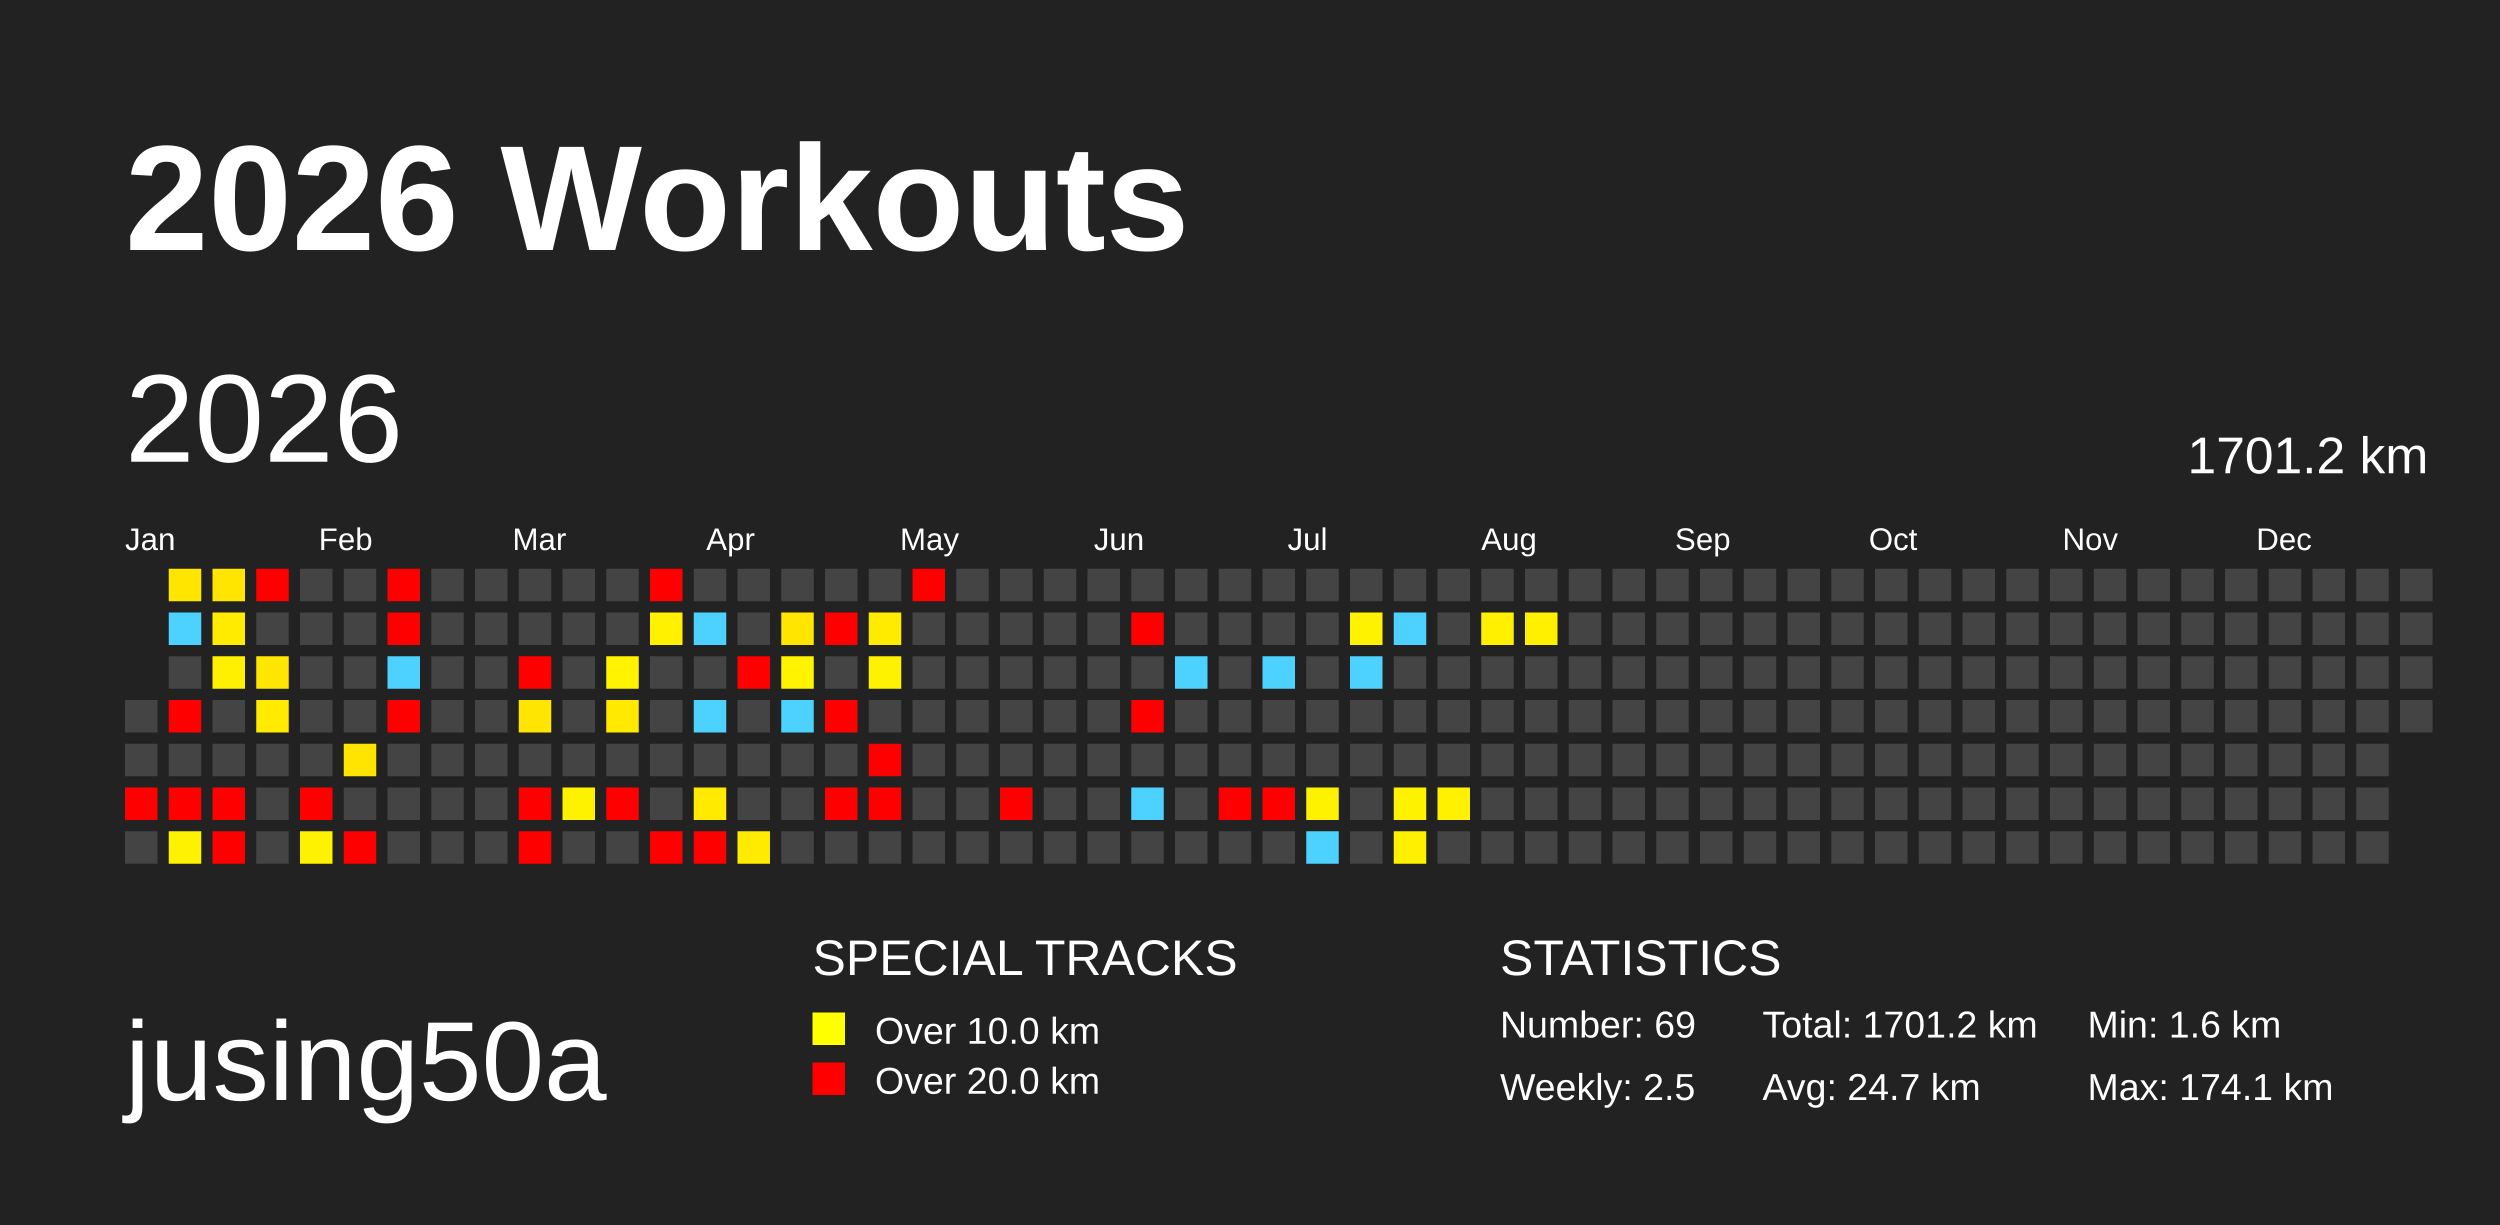
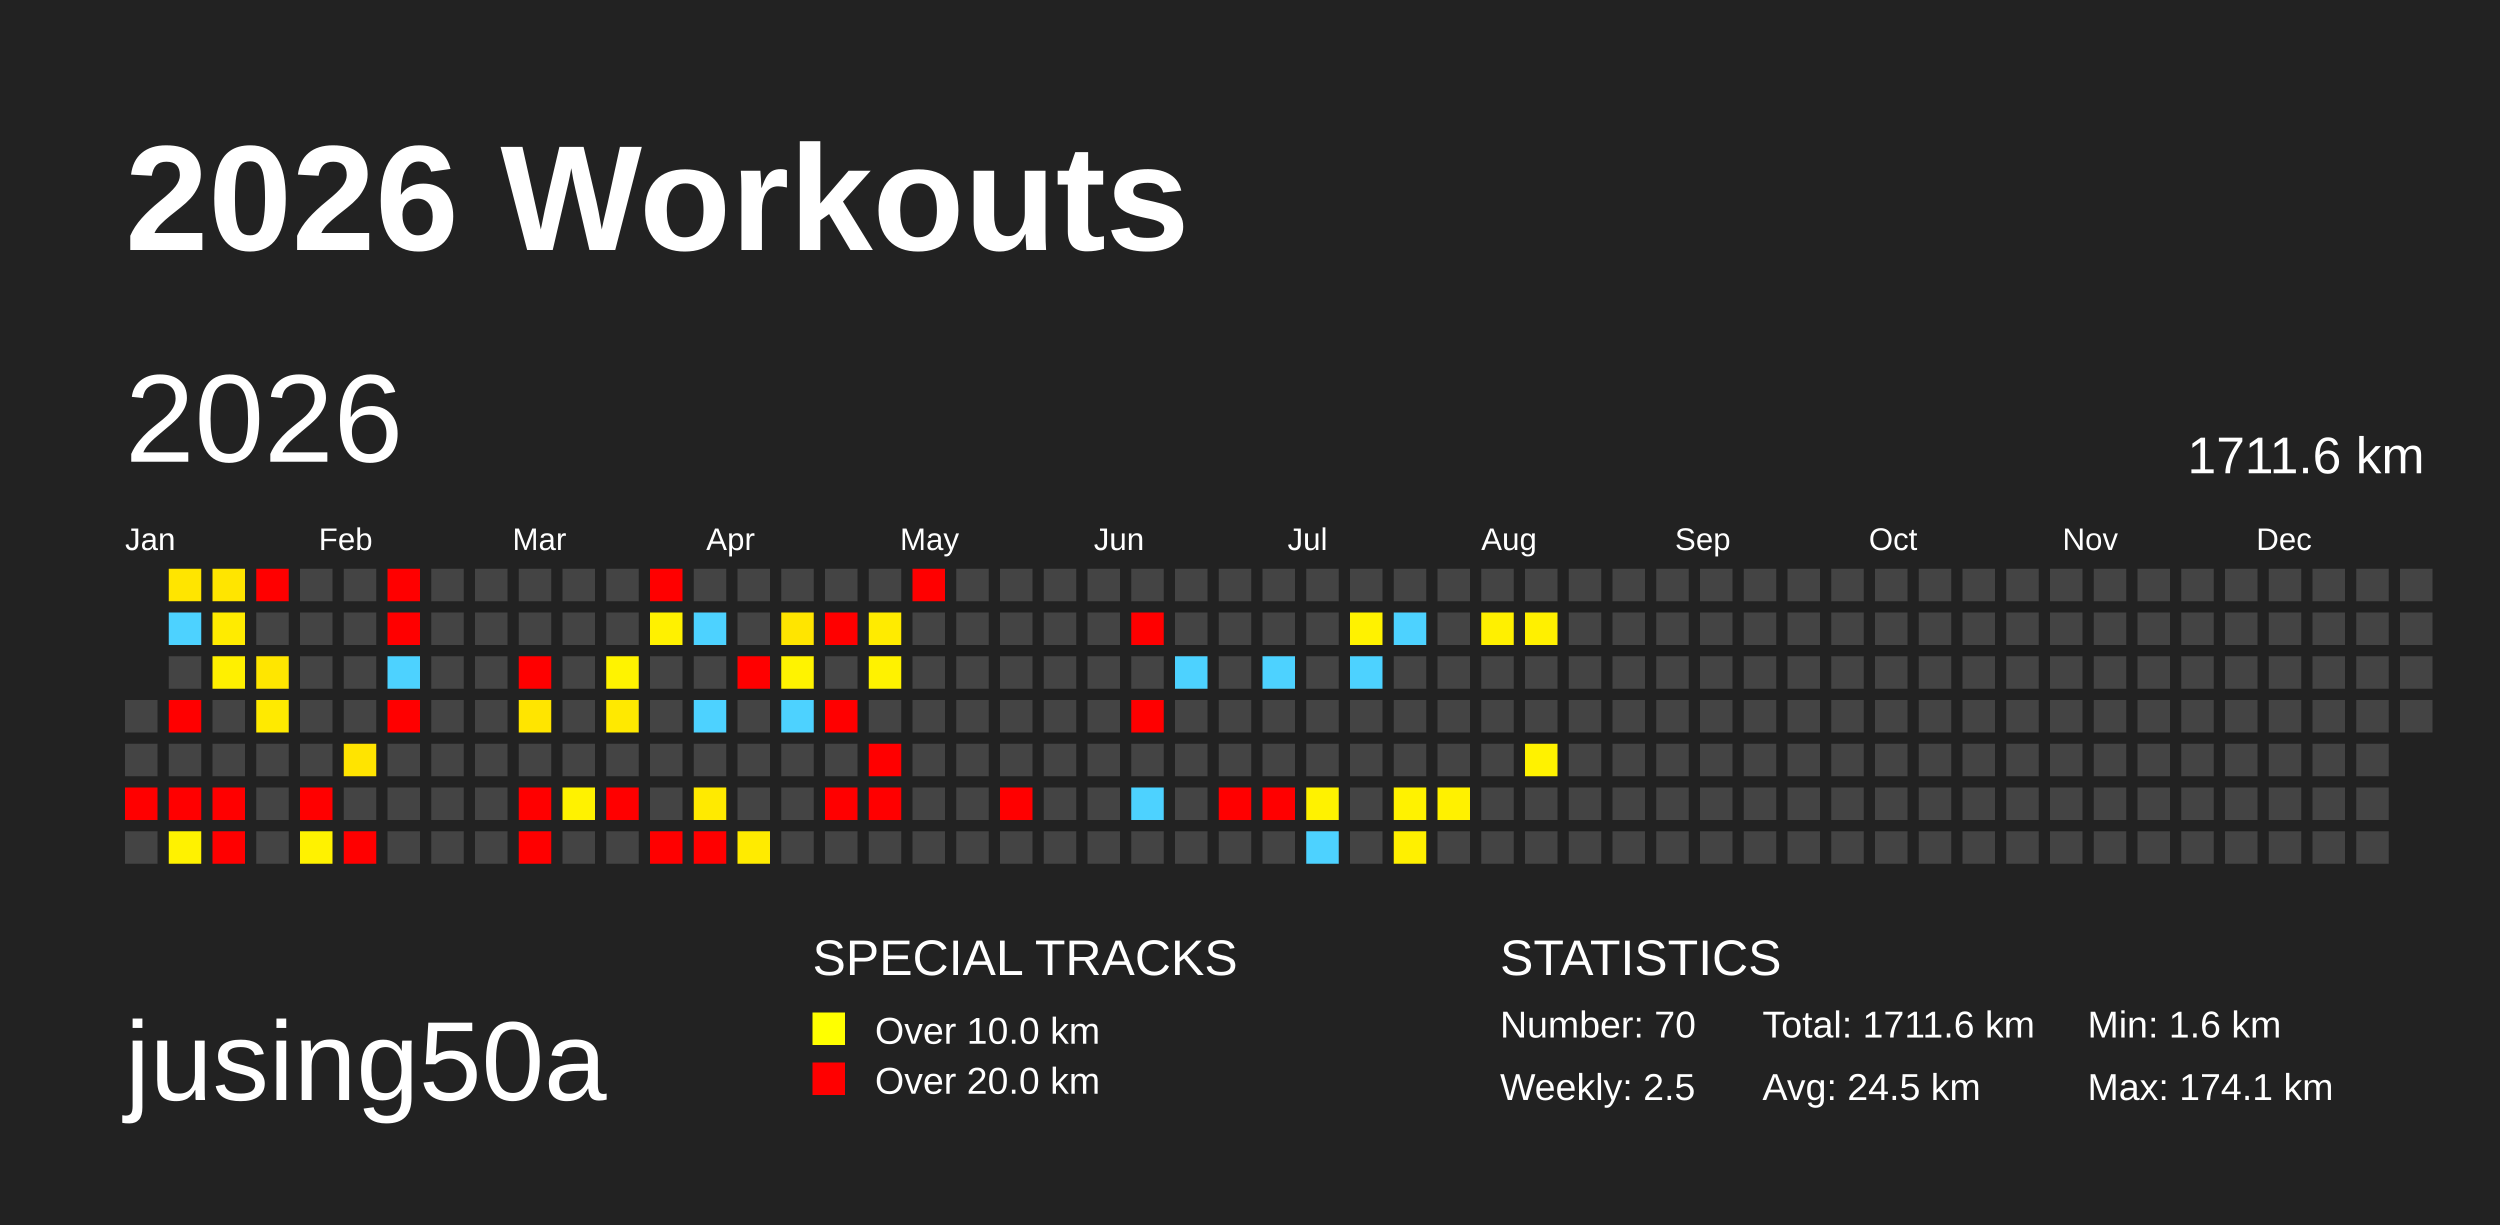
<svg xmlns="http://www.w3.org/2000/svg" baseProfile="full" height="98mm" version="1.1" viewBox="0,0,200,98" width="200mm">
  <defs />
  <rect fill="#222222" height="98" width="200" x="0" y="0" />
  <text fill="#FFFFFF" style="font-size:12px; font-family:Arial; font-weight:bold;" x="10" y="20">2026 Workouts</text>
  <text fill="#FFFFFF" style="font-size:9px; font-family:Arial" x="10" y="88">jusing50a</text>
  <text fill="#FFFFFF" style="font-size:4px; font-family:Arial" x="65" y="78">SPECIAL TRACKS</text>
  <rect fill="yellow" height="2.6" width="2.6" x="65" y="81" />
  <text fill="#FFFFFF" style="font-size:3px; font-family:Arial" x="70" y="83.5">Over 10.0 km</text>
  <rect fill="red" height="2.6" width="2.6" x="65" y="85" />
  <text fill="#FFFFFF" style="font-size:3px; font-family:Arial" x="70" y="87.5">Over 20.0 km</text>
  <text fill="#FFFFFF" style="font-size:4px; font-family:Arial" x="120" y="78">STATISTICS</text>
-   <text fill="#FFFFFF" style="font-size:3px; font-family:Arial" x="120" y="83">Number: 69</text>
+   <text fill="#FFFFFF" style="font-size:3px; font-family:Arial" x="120" y="83">Number: 70</text>
  <text fill="#FFFFFF" style="font-size:3px; font-family:Arial" x="120" y="88">Weekly: 2.5</text>
-   <text fill="#FFFFFF" style="font-size:3px; font-family:Arial" x="141" y="83">Total: 1701.2 km</text>
-   <text fill="#FFFFFF" style="font-size:3px; font-family:Arial" x="141" y="88">Avg: 24.7 km</text>
+   <text fill="#FFFFFF" style="font-size:3px; font-family:Arial" x="141" y="83">Total: 1711.6 km</text>
+   <text fill="#FFFFFF" style="font-size:3px; font-family:Arial" x="141" y="88">Avg: 24.5 km</text>
  <text fill="#FFFFFF" style="font-size:3px; font-family:Arial" x="167" y="83">Min: 1.6 km</text>
  <text fill="#FFFFFF" style="font-size:3px; font-family:Arial" x="167" y="88">Max: 174.1 km</text>
  <text dominant-baseline="hanging" fill="#FFFFFF" style="font-size:10.0px; font-family:Arial;" x="10" y="30">2026</text>
-   <text dominant-baseline="hanging" fill="#FFFFFF" style="font-size:4.125px; font-family:Arial;" x="175" y="35">1701.2 km</text>
+   <text dominant-baseline="hanging" fill="#FFFFFF" style="font-size:4.125px; font-family:Arial;" x="175" y="35">1711.6 km</text>
  <text fill="#FFFFFF" style="font-size:2.5px; font-family:Arial" x="10.0" y="44">Jan</text>
  <text fill="#FFFFFF" style="font-size:2.5px; font-family:Arial" x="25.5" y="44">Feb</text>
  <text fill="#FFFFFF" style="font-size:2.5px; font-family:Arial" x="41.0" y="44">Mar</text>
  <text fill="#FFFFFF" style="font-size:2.5px; font-family:Arial" x="56.5" y="44">Apr</text>
  <text fill="#FFFFFF" style="font-size:2.5px; font-family:Arial" x="72.0" y="44">May</text>
  <text fill="#FFFFFF" style="font-size:2.5px; font-family:Arial" x="87.5" y="44">Jun</text>
  <text fill="#FFFFFF" style="font-size:2.5px; font-family:Arial" x="103.0" y="44">Jul</text>
  <text fill="#FFFFFF" style="font-size:2.5px; font-family:Arial" x="118.5" y="44">Aug</text>
  <text fill="#FFFFFF" style="font-size:2.5px; font-family:Arial" x="134.0" y="44">Sep</text>
  <text fill="#FFFFFF" style="font-size:2.5px; font-family:Arial" x="149.5" y="44">Oct</text>
  <text fill="#FFFFFF" style="font-size:2.5px; font-family:Arial" x="165.0" y="44">Nov</text>
  <text fill="#FFFFFF" style="font-size:2.5px; font-family:Arial" x="180.5" y="44">Dec</text>
  <rect fill="#444444" height="2.6" width="2.6" x="10.0" y="56.0" />
  <rect fill="#444444" height="2.6" width="2.6" x="10.0" y="59.5" />
  <rect fill="red" height="2.6" width="2.6" x="10.0" y="63.0" />
  <rect fill="#444444" height="2.6" width="2.6" x="10.0" y="66.5" />
  <rect fill="#ffe500" height="2.6" width="2.6" x="13.5" y="45.5" />
  <rect fill="#4dd2ff" height="2.6" width="2.6" x="13.5" y="49.0" />
  <rect fill="#444444" height="2.6" width="2.6" x="13.5" y="52.5" />
  <rect fill="red" height="2.6" width="2.6" x="13.5" y="56.0" />
  <rect fill="#444444" height="2.6" width="2.6" x="13.5" y="59.5" />
  <rect fill="red" height="2.6" width="2.6" x="13.5" y="63.0" />
  <rect fill="#fff200" height="2.6" width="2.6" x="13.5" y="66.5" />
  <rect fill="#ffe500" height="2.6" width="2.6" x="17.0" y="45.5" />
  <rect fill="#ffeb00" height="2.6" width="2.6" x="17.0" y="49.0" />
  <rect fill="#fff000" height="2.6" width="2.6" x="17.0" y="52.5" />
  <rect fill="#444444" height="2.6" width="2.6" x="17.0" y="56.0" />
  <rect fill="#444444" height="2.6" width="2.6" x="17.0" y="59.5" />
  <rect fill="red" height="2.6" width="2.6" x="17.0" y="63.0" />
  <rect fill="red" height="2.6" width="2.6" x="17.0" y="66.5" />
  <rect fill="red" height="2.6" width="2.6" x="20.5" y="45.5" />
  <rect fill="#444444" height="2.6" width="2.6" x="20.5" y="49.0" />
  <rect fill="#ffe600" height="2.6" width="2.6" x="20.5" y="52.5" />
  <rect fill="#ffea00" height="2.6" width="2.6" x="20.5" y="56.0" />
  <rect fill="#444444" height="2.6" width="2.6" x="20.5" y="59.5" />
  <rect fill="#444444" height="2.6" width="2.6" x="20.5" y="63.0" />
  <rect fill="#444444" height="2.6" width="2.6" x="20.5" y="66.5" />
  <rect fill="#444444" height="2.6" width="2.6" x="24.0" y="45.5" />
  <rect fill="#444444" height="2.6" width="2.6" x="24.0" y="49.0" />
  <rect fill="#444444" height="2.6" width="2.6" x="24.0" y="52.5" />
  <rect fill="#444444" height="2.6" width="2.6" x="24.0" y="56.0" />
  <rect fill="#444444" height="2.6" width="2.6" x="24.0" y="59.5" />
  <rect fill="red" height="2.6" width="2.6" x="24.0" y="63.0" />
  <rect fill="#fff200" height="2.6" width="2.6" x="24.0" y="66.5" />
  <rect fill="#444444" height="2.6" width="2.6" x="27.5" y="45.5" />
  <rect fill="#444444" height="2.6" width="2.6" x="27.5" y="49.0" />
  <rect fill="#444444" height="2.6" width="2.6" x="27.5" y="52.5" />
  <rect fill="#444444" height="2.6" width="2.6" x="27.5" y="56.0" />
  <rect fill="#ffe400" height="2.6" width="2.6" x="27.5" y="59.5" />
  <rect fill="#444444" height="2.6" width="2.6" x="27.5" y="63.0" />
  <rect fill="red" height="2.6" width="2.6" x="27.5" y="66.5" />
  <rect fill="red" height="2.6" width="2.6" x="31.0" y="45.5" />
  <rect fill="red" height="2.6" width="2.6" x="31.0" y="49.0" />
  <rect fill="#4dd2ff" height="2.6" width="2.6" x="31.0" y="52.5" />
  <rect fill="red" height="2.6" width="2.6" x="31.0" y="56.0" />
  <rect fill="#444444" height="2.6" width="2.6" x="31.0" y="59.5" />
  <rect fill="#444444" height="2.6" width="2.6" x="31.0" y="63.0" />
  <rect fill="#444444" height="2.6" width="2.6" x="31.0" y="66.5" />
  <rect fill="#444444" height="2.6" width="2.6" x="34.5" y="45.5" />
  <rect fill="#444444" height="2.6" width="2.6" x="34.5" y="49.0" />
  <rect fill="#444444" height="2.6" width="2.6" x="34.5" y="52.5" />
  <rect fill="#444444" height="2.6" width="2.6" x="34.5" y="56.0" />
  <rect fill="#444444" height="2.6" width="2.6" x="34.5" y="59.5" />
  <rect fill="#444444" height="2.6" width="2.6" x="34.5" y="63.0" />
  <rect fill="#444444" height="2.6" width="2.6" x="34.5" y="66.5" />
  <rect fill="#444444" height="2.6" width="2.6" x="38.0" y="45.5" />
  <rect fill="#444444" height="2.6" width="2.6" x="38.0" y="49.0" />
  <rect fill="#444444" height="2.6" width="2.6" x="38.0" y="52.5" />
  <rect fill="#444444" height="2.6" width="2.6" x="38.0" y="56.0" />
  <rect fill="#444444" height="2.6" width="2.6" x="38.0" y="59.5" />
  <rect fill="#444444" height="2.6" width="2.6" x="38.0" y="63.0" />
  <rect fill="#444444" height="2.6" width="2.6" x="38.0" y="66.5" />
  <rect fill="#444444" height="2.6" width="2.6" x="41.5" y="45.5" />
  <rect fill="#444444" height="2.6" width="2.6" x="41.5" y="49.0" />
  <rect fill="red" height="2.6" width="2.6" x="41.5" y="52.5" />
  <rect fill="#ffe500" height="2.6" width="2.6" x="41.5" y="56.0" />
  <rect fill="#444444" height="2.6" width="2.6" x="41.5" y="59.5" />
  <rect fill="red" height="2.6" width="2.6" x="41.5" y="63.0" />
  <rect fill="red" height="2.6" width="2.6" x="41.5" y="66.5" />
  <rect fill="#444444" height="2.6" width="2.6" x="45.0" y="45.5" />
  <rect fill="#444444" height="2.6" width="2.6" x="45.0" y="49.0" />
  <rect fill="#444444" height="2.6" width="2.6" x="45.0" y="52.5" />
  <rect fill="#444444" height="2.6" width="2.6" x="45.0" y="56.0" />
  <rect fill="#444444" height="2.6" width="2.6" x="45.0" y="59.5" />
  <rect fill="#fff200" height="2.6" width="2.6" x="45.0" y="63.0" />
  <rect fill="#444444" height="2.6" width="2.6" x="45.0" y="66.5" />
  <rect fill="#444444" height="2.6" width="2.6" x="48.5" y="45.5" />
  <rect fill="#444444" height="2.6" width="2.6" x="48.5" y="49.0" />
  <rect fill="#fff300" height="2.6" width="2.6" x="48.5" y="52.5" />
  <rect fill="#ffe900" height="2.6" width="2.6" x="48.5" y="56.0" />
  <rect fill="#444444" height="2.6" width="2.6" x="48.5" y="59.5" />
  <rect fill="red" height="2.6" width="2.6" x="48.5" y="63.0" />
  <rect fill="#444444" height="2.6" width="2.6" x="48.5" y="66.5" />
  <rect fill="red" height="2.6" width="2.6" x="52.0" y="45.5" />
  <rect fill="#fff100" height="2.6" width="2.6" x="52.0" y="49.0" />
  <rect fill="#444444" height="2.6" width="2.6" x="52.0" y="52.5" />
  <rect fill="#444444" height="2.6" width="2.6" x="52.0" y="56.0" />
  <rect fill="#444444" height="2.6" width="2.6" x="52.0" y="59.5" />
  <rect fill="#444444" height="2.6" width="2.6" x="52.0" y="63.0" />
  <rect fill="red" height="2.6" width="2.6" x="52.0" y="66.5" />
  <rect fill="#444444" height="2.6" width="2.6" x="55.5" y="45.5" />
  <rect fill="#4dd2ff" height="2.6" width="2.6" x="55.5" y="49.0" />
  <rect fill="#444444" height="2.6" width="2.6" x="55.5" y="52.5" />
  <rect fill="#4dd2ff" height="2.6" width="2.6" x="55.5" y="56.0" />
  <rect fill="#444444" height="2.6" width="2.6" x="55.5" y="59.5" />
  <rect fill="#ffea00" height="2.6" width="2.6" x="55.5" y="63.0" />
  <rect fill="red" height="2.6" width="2.6" x="55.5" y="66.5" />
  <rect fill="#444444" height="2.6" width="2.6" x="59.0" y="45.5" />
  <rect fill="#444444" height="2.6" width="2.6" x="59.0" y="49.0" />
  <rect fill="red" height="2.6" width="2.6" x="59.0" y="52.5" />
  <rect fill="#444444" height="2.6" width="2.6" x="59.0" y="56.0" />
  <rect fill="#444444" height="2.6" width="2.6" x="59.0" y="59.5" />
  <rect fill="#444444" height="2.6" width="2.6" x="59.0" y="63.0" />
  <rect fill="#ffeb00" height="2.6" width="2.6" x="59.0" y="66.5" />
  <rect fill="#444444" height="2.6" width="2.6" x="62.5" y="45.5" />
  <rect fill="#ffe500" height="2.6" width="2.6" x="62.5" y="49.0" />
  <rect fill="#fff300" height="2.6" width="2.6" x="62.5" y="52.5" />
  <rect fill="#4dd2ff" height="2.6" width="2.6" x="62.5" y="56.0" />
  <rect fill="#444444" height="2.6" width="2.6" x="62.5" y="59.5" />
  <rect fill="#444444" height="2.6" width="2.6" x="62.5" y="63.0" />
  <rect fill="#444444" height="2.6" width="2.6" x="62.5" y="66.5" />
  <rect fill="#444444" height="2.6" width="2.6" x="66.0" y="45.5" />
  <rect fill="red" height="2.6" width="2.6" x="66.0" y="49.0" />
  <rect fill="#444444" height="2.6" width="2.6" x="66.0" y="52.5" />
  <rect fill="red" height="2.6" width="2.6" x="66.0" y="56.0" />
  <rect fill="#444444" height="2.6" width="2.6" x="66.0" y="59.5" />
  <rect fill="red" height="2.6" width="2.6" x="66.0" y="63.0" />
  <rect fill="#444444" height="2.6" width="2.6" x="66.0" y="66.5" />
  <rect fill="#444444" height="2.6" width="2.6" x="69.5" y="45.5" />
  <rect fill="#ffeb00" height="2.6" width="2.6" x="69.5" y="49.0" />
  <rect fill="#fff200" height="2.6" width="2.6" x="69.5" y="52.5" />
  <rect fill="#444444" height="2.6" width="2.6" x="69.5" y="56.0" />
  <rect fill="red" height="2.6" width="2.6" x="69.5" y="59.5" />
  <rect fill="red" height="2.6" width="2.6" x="69.5" y="63.0" />
  <rect fill="#444444" height="2.6" width="2.6" x="69.5" y="66.5" />
  <rect fill="red" height="2.6" width="2.6" x="73.0" y="45.5" />
  <rect fill="#444444" height="2.6" width="2.6" x="73.0" y="49.0" />
  <rect fill="#444444" height="2.6" width="2.6" x="73.0" y="52.5" />
  <rect fill="#444444" height="2.6" width="2.6" x="73.0" y="56.0" />
  <rect fill="#444444" height="2.6" width="2.6" x="73.0" y="59.5" />
  <rect fill="#444444" height="2.6" width="2.6" x="73.0" y="63.0" />
  <rect fill="#444444" height="2.6" width="2.6" x="73.0" y="66.5" />
  <rect fill="#444444" height="2.6" width="2.6" x="76.5" y="45.5" />
  <rect fill="#444444" height="2.6" width="2.6" x="76.5" y="49.0" />
  <rect fill="#444444" height="2.6" width="2.6" x="76.5" y="52.5" />
  <rect fill="#444444" height="2.6" width="2.6" x="76.5" y="56.0" />
  <rect fill="#444444" height="2.6" width="2.6" x="76.5" y="59.5" />
  <rect fill="#444444" height="2.6" width="2.6" x="76.5" y="63.0" />
  <rect fill="#444444" height="2.6" width="2.6" x="76.5" y="66.5" />
  <rect fill="#444444" height="2.6" width="2.6" x="80.0" y="45.5" />
  <rect fill="#444444" height="2.6" width="2.6" x="80.0" y="49.0" />
  <rect fill="#444444" height="2.6" width="2.6" x="80.0" y="52.5" />
  <rect fill="#444444" height="2.6" width="2.6" x="80.0" y="56.0" />
  <rect fill="#444444" height="2.6" width="2.6" x="80.0" y="59.5" />
  <rect fill="red" height="2.6" width="2.6" x="80.0" y="63.0" />
  <rect fill="#444444" height="2.6" width="2.6" x="80.0" y="66.5" />
  <rect fill="#444444" height="2.6" width="2.6" x="83.5" y="45.5" />
  <rect fill="#444444" height="2.6" width="2.6" x="83.5" y="49.0" />
  <rect fill="#444444" height="2.6" width="2.6" x="83.5" y="52.5" />
  <rect fill="#444444" height="2.6" width="2.6" x="83.5" y="56.0" />
  <rect fill="#444444" height="2.6" width="2.6" x="83.5" y="59.5" />
  <rect fill="#444444" height="2.6" width="2.6" x="83.5" y="63.0" />
  <rect fill="#444444" height="2.6" width="2.6" x="83.5" y="66.5" />
  <rect fill="#444444" height="2.6" width="2.6" x="87.0" y="45.5" />
  <rect fill="#444444" height="2.6" width="2.6" x="87.0" y="49.0" />
  <rect fill="#444444" height="2.6" width="2.6" x="87.0" y="52.5" />
  <rect fill="#444444" height="2.6" width="2.6" x="87.0" y="56.0" />
  <rect fill="#444444" height="2.6" width="2.6" x="87.0" y="59.5" />
  <rect fill="#444444" height="2.6" width="2.6" x="87.0" y="63.0" />
  <rect fill="#444444" height="2.6" width="2.6" x="87.0" y="66.5" />
  <rect fill="#444444" height="2.6" width="2.6" x="90.5" y="45.5" />
  <rect fill="red" height="2.6" width="2.6" x="90.5" y="49.0" />
  <rect fill="#444444" height="2.6" width="2.6" x="90.5" y="52.5" />
  <rect fill="red" height="2.6" width="2.6" x="90.5" y="56.0" />
  <rect fill="#444444" height="2.6" width="2.6" x="90.5" y="59.5" />
  <rect fill="#4dd2ff" height="2.6" width="2.6" x="90.5" y="63.0" />
  <rect fill="#444444" height="2.6" width="2.6" x="90.5" y="66.5" />
  <rect fill="#444444" height="2.6" width="2.6" x="94.0" y="45.5" />
  <rect fill="#444444" height="2.6" width="2.6" x="94.0" y="49.0" />
  <rect fill="#4dd2ff" height="2.6" width="2.6" x="94.0" y="52.5" />
  <rect fill="#444444" height="2.6" width="2.6" x="94.0" y="56.0" />
  <rect fill="#444444" height="2.6" width="2.6" x="94.0" y="59.5" />
  <rect fill="#444444" height="2.6" width="2.6" x="94.0" y="63.0" />
  <rect fill="#444444" height="2.6" width="2.6" x="94.0" y="66.5" />
  <rect fill="#444444" height="2.6" width="2.6" x="97.5" y="45.5" />
  <rect fill="#444444" height="2.6" width="2.6" x="97.5" y="49.0" />
  <rect fill="#444444" height="2.6" width="2.6" x="97.5" y="52.5" />
  <rect fill="#444444" height="2.6" width="2.6" x="97.5" y="56.0" />
  <rect fill="#444444" height="2.6" width="2.6" x="97.5" y="59.5" />
  <rect fill="red" height="2.6" width="2.6" x="97.5" y="63.0" />
  <rect fill="#444444" height="2.6" width="2.6" x="97.5" y="66.5" />
  <rect fill="#444444" height="2.6" width="2.6" x="101.0" y="45.5" />
  <rect fill="#444444" height="2.6" width="2.6" x="101.0" y="49.0" />
  <rect fill="#4dd2ff" height="2.6" width="2.6" x="101.0" y="52.5" />
  <rect fill="#444444" height="2.6" width="2.6" x="101.0" y="56.0" />
  <rect fill="#444444" height="2.6" width="2.6" x="101.0" y="59.5" />
  <rect fill="red" height="2.6" width="2.6" x="101.0" y="63.0" />
  <rect fill="#444444" height="2.6" width="2.6" x="101.0" y="66.5" />
  <rect fill="#444444" height="2.6" width="2.6" x="104.5" y="45.5" />
  <rect fill="#444444" height="2.6" width="2.6" x="104.5" y="49.0" />
  <rect fill="#444444" height="2.6" width="2.6" x="104.5" y="52.5" />
  <rect fill="#444444" height="2.6" width="2.6" x="104.5" y="56.0" />
  <rect fill="#444444" height="2.6" width="2.6" x="104.5" y="59.5" />
  <rect fill="#fff200" height="2.6" width="2.6" x="104.5" y="63.0" />
  <rect fill="#4dd2ff" height="2.6" width="2.6" x="104.5" y="66.5" />
  <rect fill="#444444" height="2.6" width="2.6" x="108.0" y="45.5" />
  <rect fill="#fff200" height="2.6" width="2.6" x="108.0" y="49.0" />
  <rect fill="#4dd2ff" height="2.6" width="2.6" x="108.0" y="52.5" />
  <rect fill="#444444" height="2.6" width="2.6" x="108.0" y="56.0" />
  <rect fill="#444444" height="2.6" width="2.6" x="108.0" y="59.5" />
  <rect fill="#444444" height="2.6" width="2.6" x="108.0" y="63.0" />
  <rect fill="#444444" height="2.6" width="2.6" x="108.0" y="66.5" />
  <rect fill="#444444" height="2.6" width="2.6" x="111.5" y="45.5" />
  <rect fill="#4dd2ff" height="2.6" width="2.6" x="111.5" y="49.0" />
  <rect fill="#444444" height="2.6" width="2.6" x="111.5" y="52.5" />
  <rect fill="#444444" height="2.6" width="2.6" x="111.5" y="56.0" />
  <rect fill="#444444" height="2.6" width="2.6" x="111.5" y="59.5" />
  <rect fill="#fff200" height="2.6" width="2.6" x="111.5" y="63.0" />
  <rect fill="#fff000" height="2.6" width="2.6" x="111.5" y="66.5" />
  <rect fill="#444444" height="2.6" width="2.6" x="115.0" y="45.5" />
  <rect fill="#444444" height="2.6" width="2.6" x="115.0" y="49.0" />
  <rect fill="#444444" height="2.6" width="2.6" x="115.0" y="52.5" />
  <rect fill="#444444" height="2.6" width="2.6" x="115.0" y="56.0" />
  <rect fill="#444444" height="2.6" width="2.6" x="115.0" y="59.5" />
  <rect fill="#fff100" height="2.6" width="2.6" x="115.0" y="63.0" />
  <rect fill="#444444" height="2.6" width="2.6" x="115.0" y="66.5" />
  <rect fill="#444444" height="2.6" width="2.6" x="118.5" y="45.5" />
  <rect fill="#fff000" height="2.6" width="2.6" x="118.5" y="49.0" />
  <rect fill="#444444" height="2.6" width="2.6" x="118.5" y="52.5" />
  <rect fill="#444444" height="2.6" width="2.6" x="118.5" y="56.0" />
  <rect fill="#444444" height="2.6" width="2.6" x="118.5" y="59.5" />
  <rect fill="#444444" height="2.6" width="2.6" x="118.5" y="63.0" />
  <rect fill="#444444" height="2.6" width="2.6" x="118.5" y="66.5" />
  <rect fill="#444444" height="2.6" width="2.6" x="122.0" y="45.5" />
  <rect fill="#fff000" height="2.6" width="2.6" x="122.0" y="49.0" />
  <rect fill="#444444" height="2.6" width="2.6" x="122.0" y="52.5" />
  <rect fill="#444444" height="2.6" width="2.6" x="122.0" y="56.0" />
-   <rect fill="#444444" height="2.6" width="2.6" x="122.0" y="59.5" />
+   <rect fill="#fff200" height="2.6" width="2.6" x="122.0" y="59.5" />
  <rect fill="#444444" height="2.6" width="2.6" x="122.0" y="63.0" />
  <rect fill="#444444" height="2.6" width="2.6" x="122.0" y="66.5" />
  <rect fill="#444444" height="2.6" width="2.6" x="125.5" y="45.5" />
  <rect fill="#444444" height="2.6" width="2.6" x="125.5" y="49.0" />
  <rect fill="#444444" height="2.6" width="2.6" x="125.5" y="52.5" />
  <rect fill="#444444" height="2.6" width="2.6" x="125.5" y="56.0" />
  <rect fill="#444444" height="2.6" width="2.6" x="125.5" y="59.5" />
  <rect fill="#444444" height="2.6" width="2.6" x="125.5" y="63.0" />
  <rect fill="#444444" height="2.6" width="2.6" x="125.5" y="66.5" />
  <rect fill="#444444" height="2.6" width="2.6" x="129.0" y="45.5" />
  <rect fill="#444444" height="2.6" width="2.6" x="129.0" y="49.0" />
  <rect fill="#444444" height="2.6" width="2.6" x="129.0" y="52.5" />
  <rect fill="#444444" height="2.6" width="2.6" x="129.0" y="56.0" />
  <rect fill="#444444" height="2.6" width="2.6" x="129.0" y="59.5" />
  <rect fill="#444444" height="2.6" width="2.6" x="129.0" y="63.0" />
  <rect fill="#444444" height="2.6" width="2.6" x="129.0" y="66.5" />
  <rect fill="#444444" height="2.6" width="2.6" x="132.5" y="45.5" />
  <rect fill="#444444" height="2.6" width="2.6" x="132.5" y="49.0" />
  <rect fill="#444444" height="2.6" width="2.6" x="132.5" y="52.5" />
  <rect fill="#444444" height="2.6" width="2.6" x="132.5" y="56.0" />
  <rect fill="#444444" height="2.6" width="2.6" x="132.5" y="59.5" />
  <rect fill="#444444" height="2.6" width="2.6" x="132.5" y="63.0" />
  <rect fill="#444444" height="2.6" width="2.6" x="132.5" y="66.5" />
  <rect fill="#444444" height="2.6" width="2.6" x="136.0" y="45.5" />
  <rect fill="#444444" height="2.6" width="2.6" x="136.0" y="49.0" />
  <rect fill="#444444" height="2.6" width="2.6" x="136.0" y="52.5" />
  <rect fill="#444444" height="2.6" width="2.6" x="136.0" y="56.0" />
  <rect fill="#444444" height="2.6" width="2.6" x="136.0" y="59.5" />
  <rect fill="#444444" height="2.6" width="2.6" x="136.0" y="63.0" />
  <rect fill="#444444" height="2.6" width="2.6" x="136.0" y="66.5" />
  <rect fill="#444444" height="2.6" width="2.6" x="139.5" y="45.5" />
  <rect fill="#444444" height="2.6" width="2.6" x="139.5" y="49.0" />
  <rect fill="#444444" height="2.6" width="2.6" x="139.5" y="52.5" />
  <rect fill="#444444" height="2.6" width="2.6" x="139.5" y="56.0" />
  <rect fill="#444444" height="2.6" width="2.6" x="139.5" y="59.5" />
  <rect fill="#444444" height="2.6" width="2.6" x="139.5" y="63.0" />
  <rect fill="#444444" height="2.6" width="2.6" x="139.5" y="66.5" />
  <rect fill="#444444" height="2.6" width="2.6" x="143.0" y="45.5" />
  <rect fill="#444444" height="2.6" width="2.6" x="143.0" y="49.0" />
  <rect fill="#444444" height="2.6" width="2.6" x="143.0" y="52.5" />
  <rect fill="#444444" height="2.6" width="2.6" x="143.0" y="56.0" />
  <rect fill="#444444" height="2.6" width="2.6" x="143.0" y="59.5" />
  <rect fill="#444444" height="2.6" width="2.6" x="143.0" y="63.0" />
  <rect fill="#444444" height="2.6" width="2.6" x="143.0" y="66.5" />
  <rect fill="#444444" height="2.6" width="2.6" x="146.5" y="45.5" />
  <rect fill="#444444" height="2.6" width="2.6" x="146.5" y="49.0" />
  <rect fill="#444444" height="2.6" width="2.6" x="146.5" y="52.5" />
  <rect fill="#444444" height="2.6" width="2.6" x="146.5" y="56.0" />
  <rect fill="#444444" height="2.6" width="2.6" x="146.5" y="59.5" />
  <rect fill="#444444" height="2.6" width="2.6" x="146.5" y="63.0" />
  <rect fill="#444444" height="2.6" width="2.6" x="146.5" y="66.5" />
  <rect fill="#444444" height="2.6" width="2.6" x="150.0" y="45.5" />
  <rect fill="#444444" height="2.6" width="2.6" x="150.0" y="49.0" />
  <rect fill="#444444" height="2.6" width="2.6" x="150.0" y="52.5" />
  <rect fill="#444444" height="2.6" width="2.6" x="150.0" y="56.0" />
  <rect fill="#444444" height="2.6" width="2.6" x="150.0" y="59.5" />
  <rect fill="#444444" height="2.6" width="2.6" x="150.0" y="63.0" />
  <rect fill="#444444" height="2.6" width="2.6" x="150.0" y="66.5" />
  <rect fill="#444444" height="2.6" width="2.6" x="153.5" y="45.5" />
  <rect fill="#444444" height="2.6" width="2.6" x="153.5" y="49.0" />
  <rect fill="#444444" height="2.6" width="2.6" x="153.5" y="52.5" />
  <rect fill="#444444" height="2.6" width="2.6" x="153.5" y="56.0" />
  <rect fill="#444444" height="2.6" width="2.6" x="153.5" y="59.5" />
  <rect fill="#444444" height="2.6" width="2.6" x="153.5" y="63.0" />
  <rect fill="#444444" height="2.6" width="2.6" x="153.5" y="66.5" />
  <rect fill="#444444" height="2.6" width="2.6" x="157.0" y="45.5" />
  <rect fill="#444444" height="2.6" width="2.6" x="157.0" y="49.0" />
  <rect fill="#444444" height="2.6" width="2.6" x="157.0" y="52.5" />
  <rect fill="#444444" height="2.6" width="2.6" x="157.0" y="56.0" />
  <rect fill="#444444" height="2.6" width="2.6" x="157.0" y="59.5" />
  <rect fill="#444444" height="2.6" width="2.6" x="157.0" y="63.0" />
  <rect fill="#444444" height="2.6" width="2.6" x="157.0" y="66.5" />
  <rect fill="#444444" height="2.6" width="2.6" x="160.5" y="45.5" />
  <rect fill="#444444" height="2.6" width="2.6" x="160.5" y="49.0" />
  <rect fill="#444444" height="2.6" width="2.6" x="160.5" y="52.5" />
  <rect fill="#444444" height="2.6" width="2.6" x="160.5" y="56.0" />
  <rect fill="#444444" height="2.6" width="2.6" x="160.5" y="59.5" />
  <rect fill="#444444" height="2.6" width="2.6" x="160.5" y="63.0" />
  <rect fill="#444444" height="2.6" width="2.6" x="160.5" y="66.5" />
  <rect fill="#444444" height="2.6" width="2.6" x="164.0" y="45.5" />
  <rect fill="#444444" height="2.6" width="2.6" x="164.0" y="49.0" />
  <rect fill="#444444" height="2.6" width="2.6" x="164.0" y="52.5" />
  <rect fill="#444444" height="2.6" width="2.6" x="164.0" y="56.0" />
  <rect fill="#444444" height="2.6" width="2.6" x="164.0" y="59.5" />
  <rect fill="#444444" height="2.6" width="2.6" x="164.0" y="63.0" />
  <rect fill="#444444" height="2.6" width="2.6" x="164.0" y="66.5" />
  <rect fill="#444444" height="2.6" width="2.6" x="167.5" y="45.5" />
  <rect fill="#444444" height="2.6" width="2.6" x="167.5" y="49.0" />
  <rect fill="#444444" height="2.6" width="2.6" x="167.5" y="52.5" />
  <rect fill="#444444" height="2.6" width="2.6" x="167.5" y="56.0" />
  <rect fill="#444444" height="2.6" width="2.6" x="167.5" y="59.5" />
  <rect fill="#444444" height="2.6" width="2.6" x="167.5" y="63.0" />
  <rect fill="#444444" height="2.6" width="2.6" x="167.5" y="66.5" />
  <rect fill="#444444" height="2.6" width="2.6" x="171.0" y="45.5" />
  <rect fill="#444444" height="2.6" width="2.6" x="171.0" y="49.0" />
  <rect fill="#444444" height="2.6" width="2.6" x="171.0" y="52.5" />
  <rect fill="#444444" height="2.6" width="2.6" x="171.0" y="56.0" />
  <rect fill="#444444" height="2.6" width="2.6" x="171.0" y="59.5" />
  <rect fill="#444444" height="2.6" width="2.6" x="171.0" y="63.0" />
  <rect fill="#444444" height="2.6" width="2.6" x="171.0" y="66.5" />
  <rect fill="#444444" height="2.6" width="2.6" x="174.5" y="45.5" />
  <rect fill="#444444" height="2.6" width="2.6" x="174.5" y="49.0" />
  <rect fill="#444444" height="2.6" width="2.6" x="174.5" y="52.5" />
  <rect fill="#444444" height="2.6" width="2.6" x="174.5" y="56.0" />
  <rect fill="#444444" height="2.6" width="2.6" x="174.5" y="59.5" />
  <rect fill="#444444" height="2.6" width="2.6" x="174.5" y="63.0" />
  <rect fill="#444444" height="2.6" width="2.6" x="174.5" y="66.5" />
  <rect fill="#444444" height="2.6" width="2.6" x="178.0" y="45.5" />
  <rect fill="#444444" height="2.6" width="2.6" x="178.0" y="49.0" />
  <rect fill="#444444" height="2.6" width="2.6" x="178.0" y="52.5" />
  <rect fill="#444444" height="2.6" width="2.6" x="178.0" y="56.0" />
  <rect fill="#444444" height="2.6" width="2.6" x="178.0" y="59.5" />
  <rect fill="#444444" height="2.6" width="2.6" x="178.0" y="63.0" />
  <rect fill="#444444" height="2.6" width="2.6" x="178.0" y="66.5" />
  <rect fill="#444444" height="2.6" width="2.6" x="181.5" y="45.5" />
  <rect fill="#444444" height="2.6" width="2.6" x="181.5" y="49.0" />
  <rect fill="#444444" height="2.6" width="2.6" x="181.5" y="52.5" />
  <rect fill="#444444" height="2.6" width="2.6" x="181.5" y="56.0" />
  <rect fill="#444444" height="2.6" width="2.6" x="181.5" y="59.5" />
  <rect fill="#444444" height="2.6" width="2.6" x="181.5" y="63.0" />
  <rect fill="#444444" height="2.6" width="2.6" x="181.5" y="66.5" />
  <rect fill="#444444" height="2.6" width="2.6" x="185.0" y="45.5" />
  <rect fill="#444444" height="2.6" width="2.6" x="185.0" y="49.0" />
  <rect fill="#444444" height="2.6" width="2.6" x="185.0" y="52.5" />
  <rect fill="#444444" height="2.6" width="2.6" x="185.0" y="56.0" />
  <rect fill="#444444" height="2.6" width="2.6" x="185.0" y="59.5" />
  <rect fill="#444444" height="2.6" width="2.6" x="185.0" y="63.0" />
  <rect fill="#444444" height="2.6" width="2.6" x="185.0" y="66.5" />
  <rect fill="#444444" height="2.6" width="2.6" x="188.5" y="45.5" />
  <rect fill="#444444" height="2.6" width="2.6" x="188.5" y="49.0" />
  <rect fill="#444444" height="2.6" width="2.6" x="188.5" y="52.5" />
  <rect fill="#444444" height="2.6" width="2.6" x="188.5" y="56.0" />
  <rect fill="#444444" height="2.6" width="2.6" x="188.5" y="59.5" />
  <rect fill="#444444" height="2.6" width="2.6" x="188.5" y="63.0" />
  <rect fill="#444444" height="2.6" width="2.6" x="188.5" y="66.5" />
  <rect fill="#444444" height="2.6" width="2.6" x="192.0" y="45.5" />
  <rect fill="#444444" height="2.6" width="2.6" x="192.0" y="49.0" />
  <rect fill="#444444" height="2.6" width="2.6" x="192.0" y="52.5" />
  <rect fill="#444444" height="2.6" width="2.6" x="192.0" y="56.0" />
</svg>
